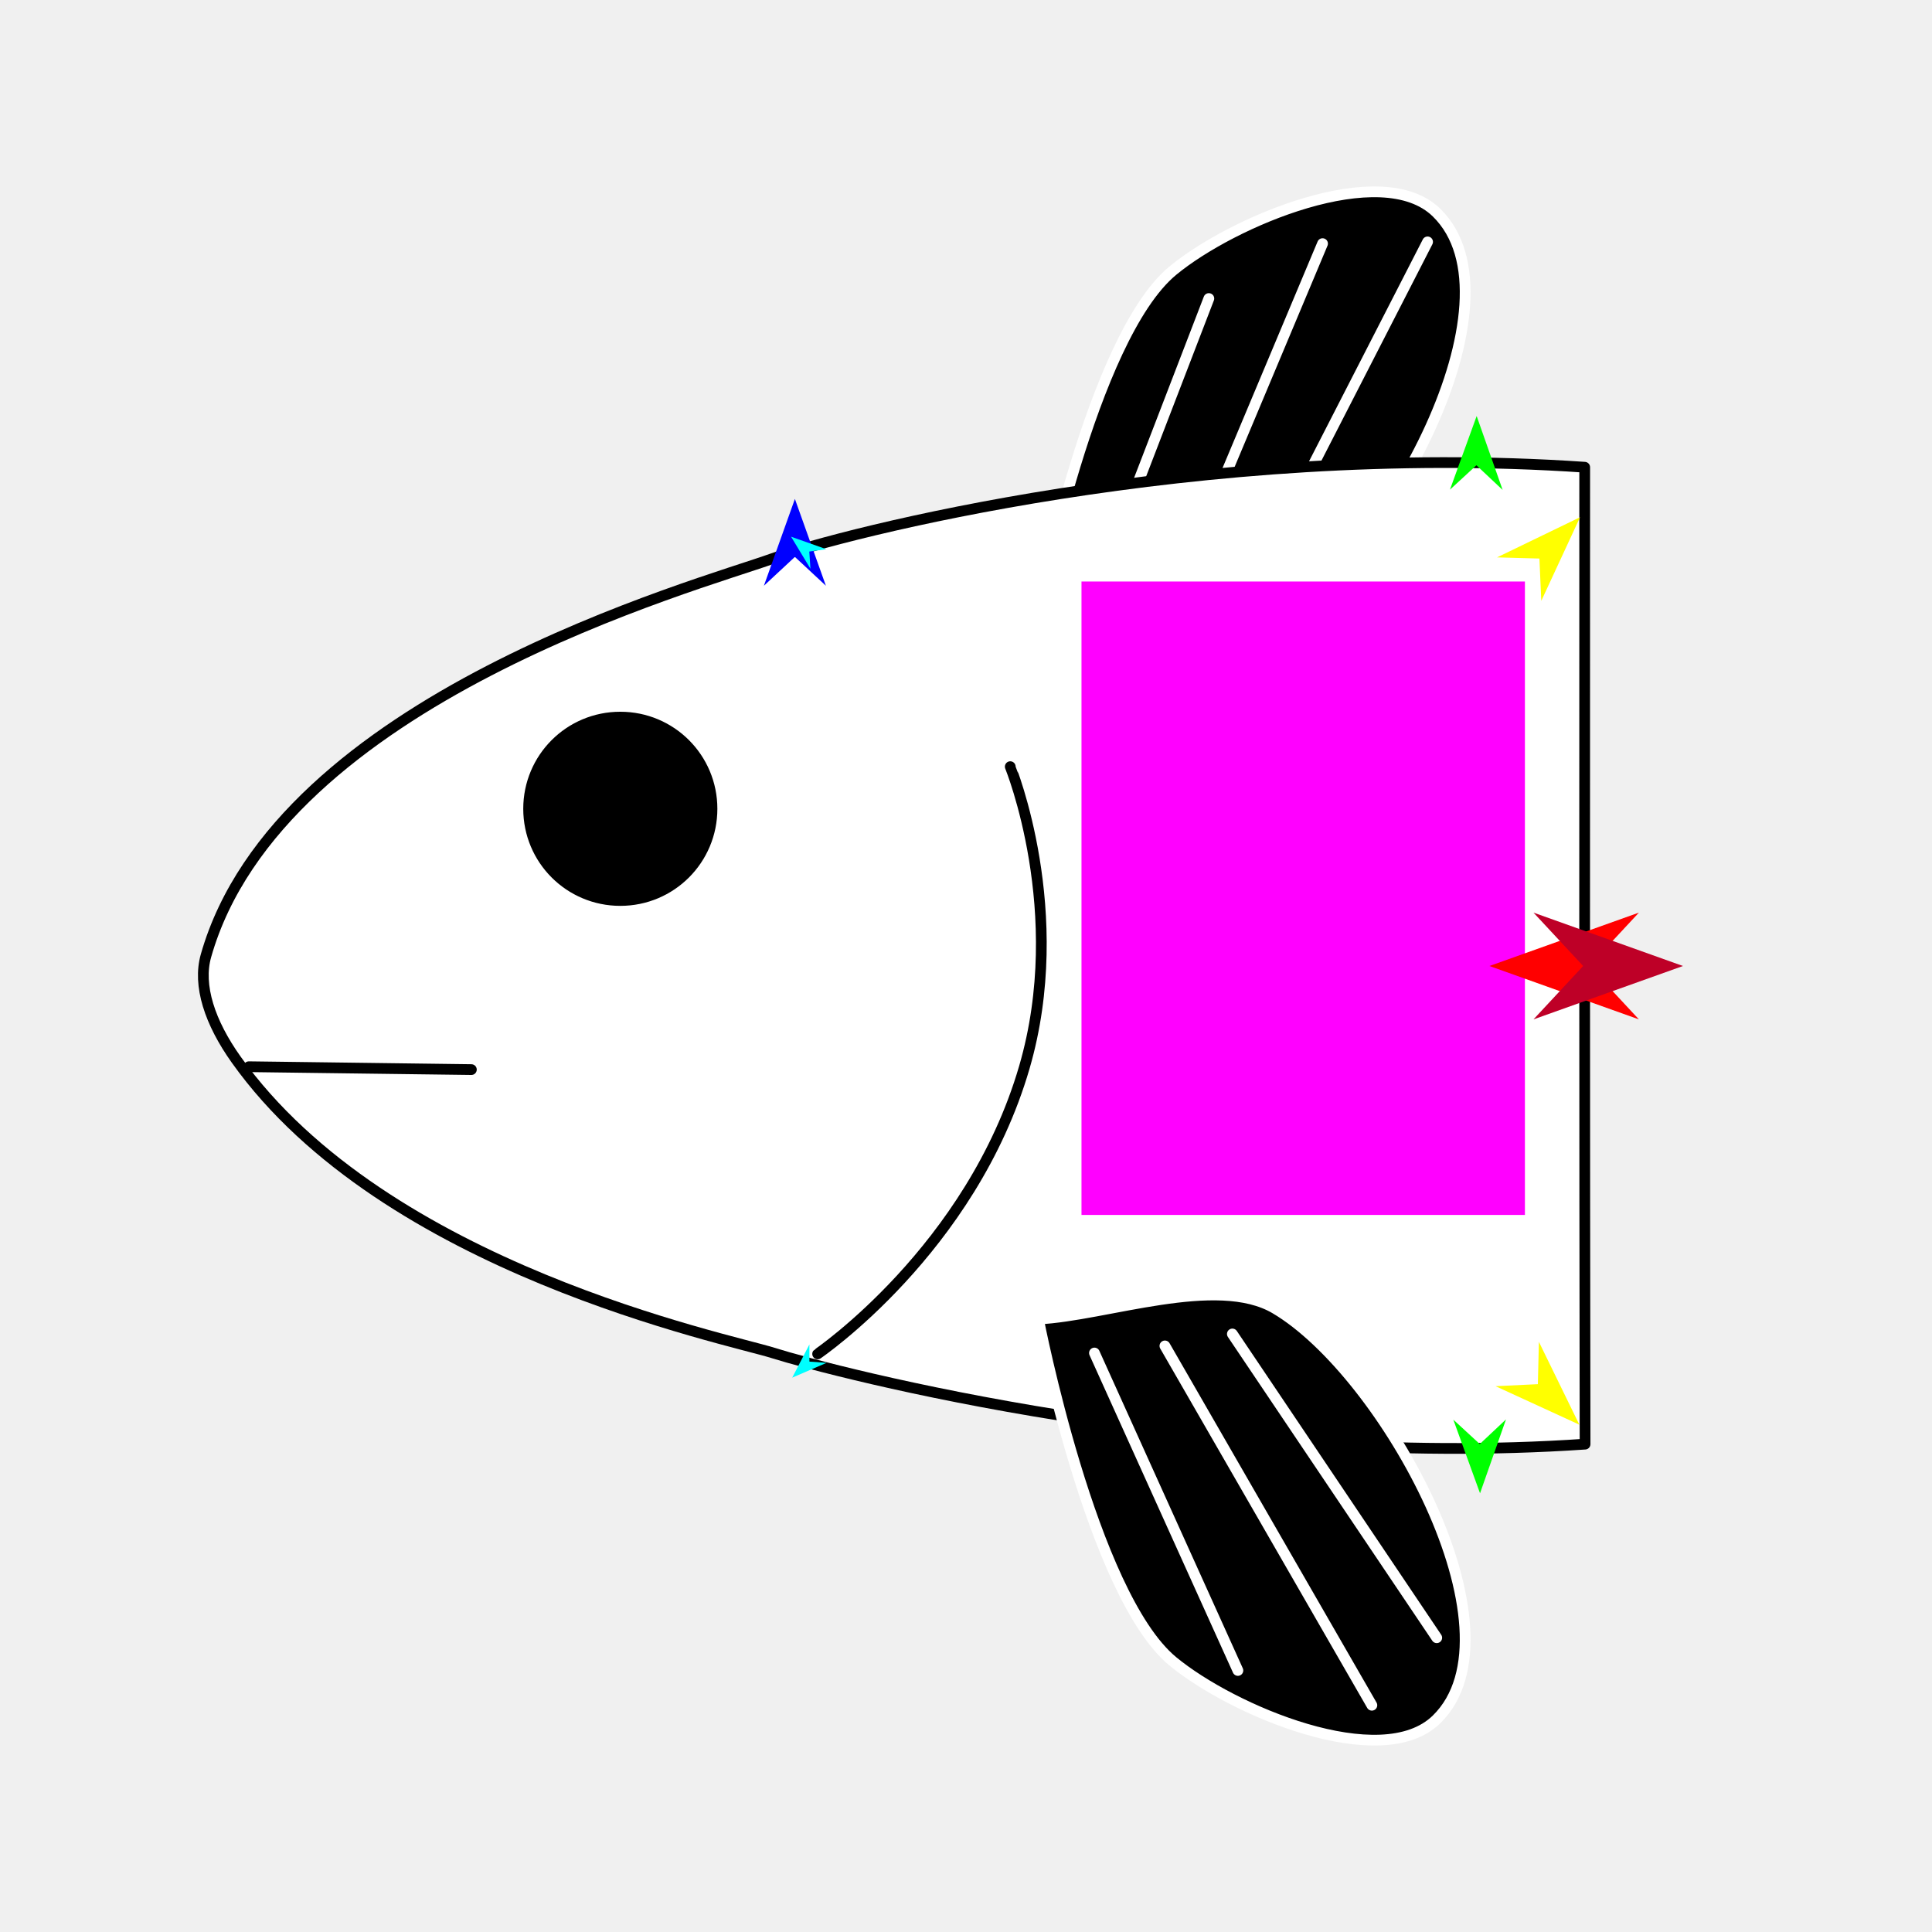
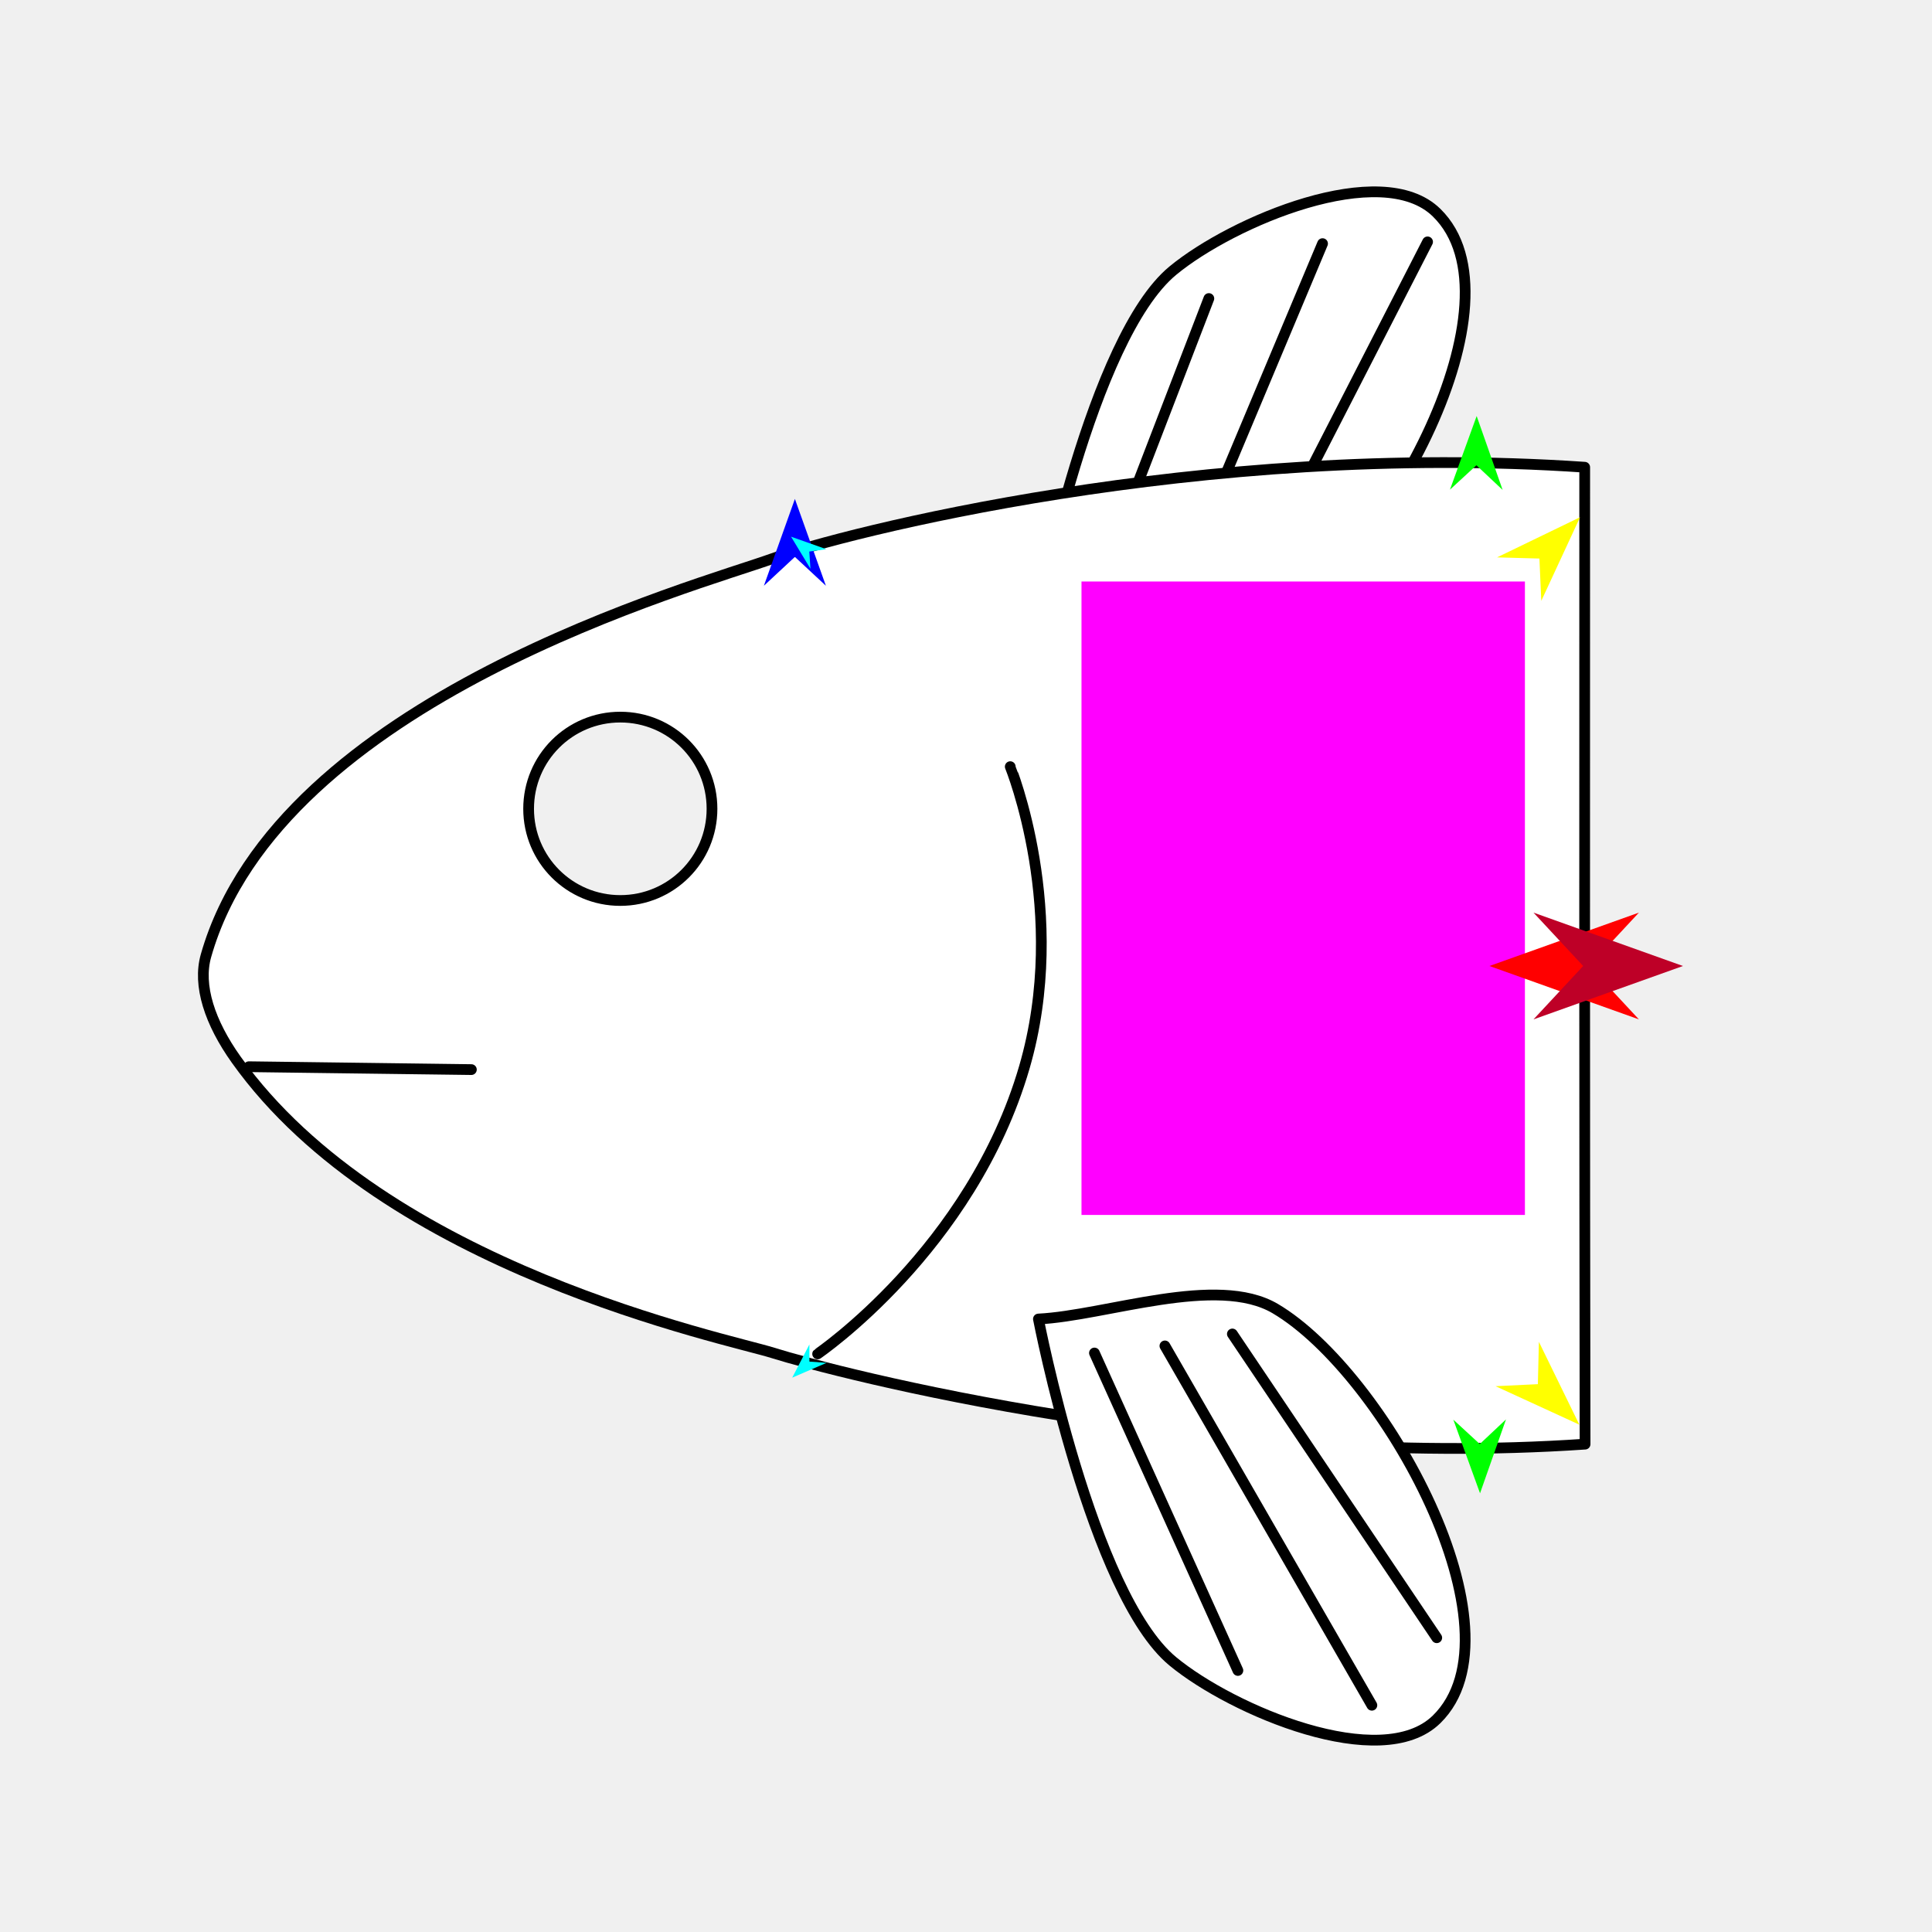
<svg xmlns="http://www.w3.org/2000/svg" version="1.1" id="Frame_0" width="720px" height="720px">
  <g id="fish_head">
-     <g id="fish_head_2">
-       <path fill="#000000" fill-rule="evenodd" stroke="none" d="M 437.072 100.870 C 459.287 82.522 514.759 59.091 535.361 79.233 C 569.027 112.146 515.802 208.378 475.261 232.318 C 453.480 245.180 386.475 253.731 386.988 228.441 C 387.016 227.051 406.821 125.855 437.072 100.870 Z" />
-       <path fill="none" stroke="#ffffff" stroke-width="4" stroke-linecap="round" stroke-linejoin="round" d="M 474.900 201.529 C 493.940 164.400 512.979 127.270 532.018 90.141 M 443.669 207.990 C 460.071 168.924 476.474 129.857 492.876 90.790 M 412.437 210.144 C 425.126 177.180 437.814 144.216 450.503 111.252 M 386.988 228.441 C 387.016 227.051 406.821 125.855 437.072 100.870 C 459.287 82.522 514.759 59.091 535.361 79.233 C 569.027 112.146 515.802 208.378 475.261 232.318 C 453.480 245.180 386.475 253.731 386.988 228.441 " />
+     <g id="fish_head">
+       <path fill="#ffffff" fill-rule="evenodd" stroke="#000000" stroke-width="4" stroke-linecap="round" stroke-linejoin="round" d="M 437.072 100.870 C 459.287 82.522 514.759 59.091 535.361 79.233 C 569.027 112.146 515.802 208.378 475.261 232.318 C 453.480 245.180 386.475 253.731 386.988 228.441 C 387.016 227.051 406.821 125.855 437.072 100.870 Z" />
+       <path fill="none" stroke="#000000" stroke-width="4" stroke-linecap="round" stroke-linejoin="round" d="M 474.900 201.529 C 493.940 164.400 512.979 127.270 532.018 90.141 M 443.669 207.990 C 460.071 168.924 476.474 129.857 492.876 90.790 M 412.437 210.144 C 425.126 177.180 437.814 144.216 450.503 111.252 " />
      <path fill="#ffffff" fill-rule="evenodd" stroke="#000000" stroke-width="4" stroke-linecap="round" stroke-linejoin="round" d="M 590.572 174.122 C 590.528 282.012 590.514 423.560 590.711 538.190 C 450.444 547.768 311.416 511.548 287.998 504.172 C 270.934 498.797 143.584 472.920 88.032 394.901 C 78.194 381.085 73.607 367.264 76.767 356.152 C 104.013 260.330 260.326 218.136 287.998 208.132 C 313.565 198.890 447.354 164.311 590.572 174.122 M 231.171 335.587 C 212.259 335.587 197.001 320.330 197.001 301.417 C 197.001 282.504 212.258 267.246 231.171 267.247 C 250.084 267.247 265.341 282.504 265.341 301.417 C 265.340 320.329 250.084 335.586 231.171 335.587 Z" />
+       <path fill="#ffffff" fill-rule="evenodd" stroke="none" d="M 437.072 619.130 C 459.287 637.478 514.759 660.909 535.361 640.767 C 569.027 607.854 515.802 511.622 475.261 487.682 C 453.480 474.820 412.252 490.292 386.988 491.559 C 386.988 491.559 406.821 594.145 437.072 619.130 Z" />
+       <path fill="none" stroke="#000000" stroke-width="4" stroke-linecap="round" stroke-linejoin="round" d="M 381.744 397.761 C 361.973 465.637 304.718 504.548 304.710 504.559 M 376.493 285.711 C 376.493 285.722 398.586 339.941 381.744 397.761 M 386.988 491.559 C 386.988 491.559 406.821 594.145 437.072 619.130 C 459.287 637.478 514.759 660.909 535.361 640.767 C 569.027 607.854 515.802 511.622 475.261 487.682 C 453.480 474.820 412.252 490.292 386.988 491.559 " />
+       <path fill="none" stroke="#000000" stroke-width="4" stroke-linecap="round" stroke-linejoin="round" d="M 459.265 497.130 C 484.655 534.867 510.045 572.603 535.435 610.339 M 434.127 501.581 C 459.837 546.219 485.547 590.857 511.257 635.495 M 407.865 504.224 C 425.686 543.661 443.507 583.098 461.327 622.535 " />
      <path fill="none" stroke="#000000" stroke-width="4" stroke-linecap="round" stroke-linejoin="round" d="M 92.744 397.533 C 120.386 397.892 148.027 398.251 175.669 398.609 " />
-       <path fill="none" stroke="#000000" stroke-width="1" stroke-linecap="butt" stroke-linejoin="round" d="M 197.001 301.417 C 197.001 282.504 212.258 267.246 231.171 267.247 " />
-       <path fill="none" stroke="#000000" stroke-width="1" stroke-linecap="butt" stroke-linejoin="round" d="M 231.171 267.247 C 250.084 267.247 265.341 282.504 265.341 301.417 " />
-       <path fill="none" stroke="#000000" stroke-width="1" stroke-linecap="butt" stroke-linejoin="round" d="M 265.341 301.417 C 265.340 320.329 250.084 335.586 231.171 335.587 " />
-       <path fill="none" stroke="#000000" stroke-width="1" stroke-linecap="butt" stroke-linejoin="round" d="M 231.171 335.587 C 212.259 335.587 197.001 320.330 197.001 301.417 " />
-       <path fill="#000000" fill-rule="evenodd" stroke="none" d="M 197.001 301.417 C 197.001 282.504 212.258 267.246 231.171 267.247 C 250.084 267.247 265.341 282.504 265.341 301.417 C 265.340 320.329 250.084 335.586 231.171 335.587 C 212.259 335.587 197.001 320.330 197.001 301.417 Z" />
-       <path fill="none" stroke="#000000" stroke-width="4" stroke-linecap="round" stroke-linejoin="round" d="M 376.493 285.711 C 376.493 285.722 398.586 339.941 381.744 397.761 C 361.973 465.637 304.718 504.548 304.710 504.559 " />
-       <path fill="#000000" fill-rule="evenodd" stroke="none" d="M 437.072 619.130 C 459.287 637.478 514.759 660.909 535.361 640.767 C 569.027 607.854 515.802 511.622 475.261 487.682 C 453.480 474.820 412.252 490.292 386.988 491.559 C 386.988 491.559 406.821 594.145 437.072 619.130 Z" />
-       <path fill="none" stroke="#ffffff" stroke-width="4" stroke-linecap="round" stroke-linejoin="round" d="M 459.265 497.130 C 484.655 534.867 510.045 572.603 535.435 610.339 M 434.127 501.581 C 459.837 546.219 485.547 590.857 511.257 635.495 M 407.865 504.224 C 425.686 543.661 443.507 583.098 461.327 622.535 M 386.988 491.559 C 386.988 491.559 406.821 594.145 437.072 619.130 C 459.287 637.478 514.759 660.909 535.361 640.767 C 569.027 607.854 515.802 511.622 475.261 487.682 C 453.480 474.820 412.252 490.292 386.988 491.559 " />
    </g>
    <g id="specs_2">
      <path fill="#ff00ff" fill-rule="evenodd" stroke="none" d="M 403.041 452.770 C 403.057 452.770 568.273 452.770 568.290 452.770 C 568.290 452.746 568.290 216.731 568.290 216.707 C 568.273 216.707 403.057 216.707 403.041 216.707 C 403.041 216.731 403.041 452.746 403.041 452.770 Z" />
      <path fill="#0000ff" fill-rule="evenodd" stroke="none" d="M 296.234 185.939 C 296.236 185.942 307.789 218.292 307.790 218.295 C 307.789 218.294 296.236 207.545 296.234 207.543 C 296.233 207.545 284.680 218.294 284.679 218.295 C 284.680 218.292 296.233 185.942 296.234 185.939 Z" />
      <path fill="#00ff00" fill-rule="evenodd" stroke="none" d="M 551.565 556.501 C 551.564 556.498 541.611 529.068 541.610 529.066 C 541.611 529.066 551.471 538.148 551.472 538.149 C 551.473 538.148 561.240 528.967 561.241 528.966 C 561.241 528.969 551.566 556.498 551.565 556.501 Z" />
      <path fill="#ffff00" fill-rule="evenodd" stroke="none" d="M 588.573 530.935 C 588.570 530.933 557.354 516.596 557.351 516.594 C 557.352 516.594 573.116 515.839 573.117 515.839 C 573.117 515.838 573.500 500.062 573.500 500.060 C 573.501 500.063 588.572 530.932 588.573 530.935 Z" />
      <path fill="#ffff00" fill-rule="evenodd" stroke="none" d="M 588.845 192.751 C 588.842 192.753 557.919 207.713 557.916 207.715 C 557.918 207.715 573.693 208.154 573.694 208.154 C 573.695 208.155 574.393 223.921 574.393 223.922 C 574.395 223.919 588.843 192.754 588.845 192.751 Z" />
      <path fill="#00ff00" fill-rule="evenodd" stroke="none" d="M 550.310 155.043 C 550.309 155.046 540.356 182.476 540.355 182.478 C 540.356 182.477 550.217 173.396 550.218 173.395 C 550.219 173.396 559.986 182.577 559.987 182.577 C 559.986 182.575 550.311 155.046 550.310 155.043 Z" />
      <path fill="#00ffff" fill-rule="evenodd" stroke="none" d="M 294.804 200.011 C 294.805 200.012 307.947 204.666 307.948 204.666 C 307.947 204.666 301.603 205.547 301.603 205.547 C 301.603 205.548 302.025 211.939 302.025 211.940 C 302.024 211.939 294.805 200.012 294.804 200.011 Z" />
      <path fill="#00ffff" fill-rule="evenodd" stroke="none" d="M 295.239 513.407 C 295.240 513.406 308.042 507.886 308.044 507.886 C 308.043 507.886 301.655 507.430 301.654 507.430 C 301.654 507.429 301.649 501.024 301.649 501.024 C 301.648 501.025 295.239 513.406 295.239 513.407 Z" />
      <path fill="#ff0000" fill-rule="evenodd" stroke="none" d="M 555.070 360.000 C 555.075 359.998 610.767 340.108 610.773 340.106 C 610.771 340.108 592.265 359.998 592.263 360.000 C 592.265 360.002 610.771 379.892 610.773 379.894 C 610.767 379.892 555.075 360.002 555.070 360.000 Z" />
      <path fill="#be0027" fill-rule="evenodd" stroke="none" d="M 627.191 360.000 C 627.186 359.998 571.494 340.108 571.488 340.106 C 571.490 340.108 589.997 359.998 589.998 360.000 C 589.997 360.002 571.490 379.892 571.488 379.894 C 571.494 379.892 627.186 360.002 627.191 360.000 Z" />
    </g>
  </g>
</svg>
